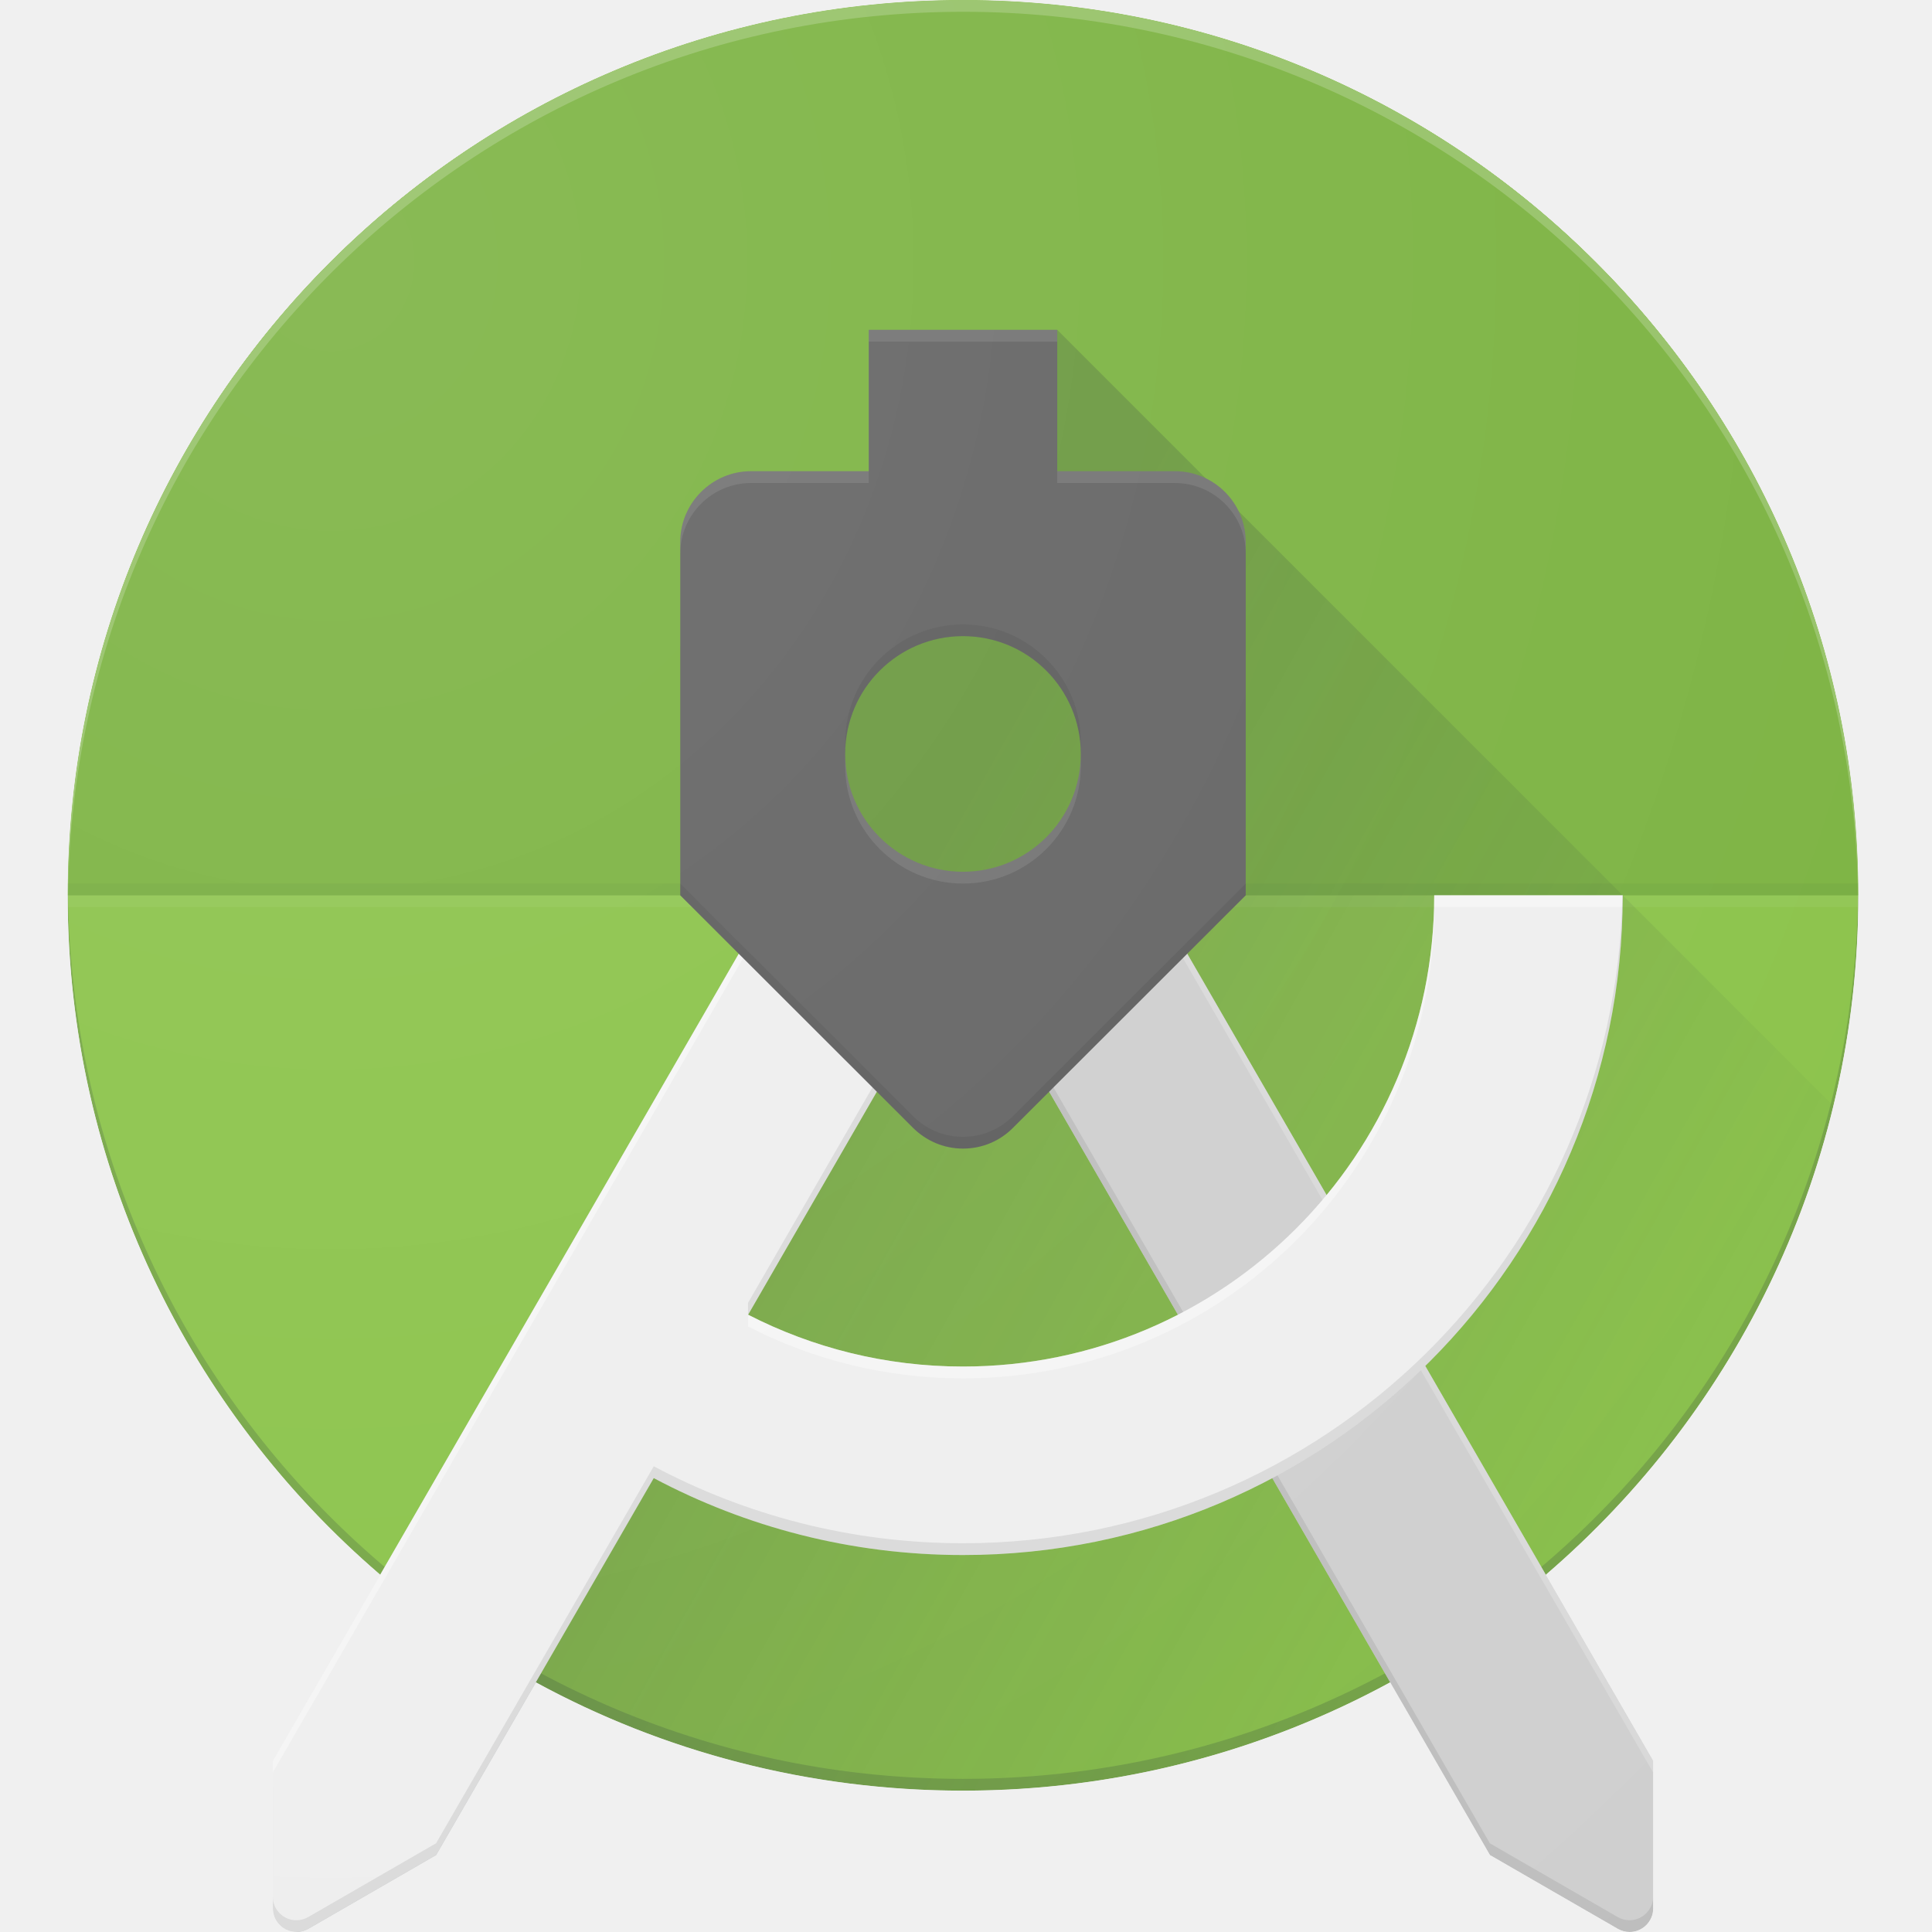
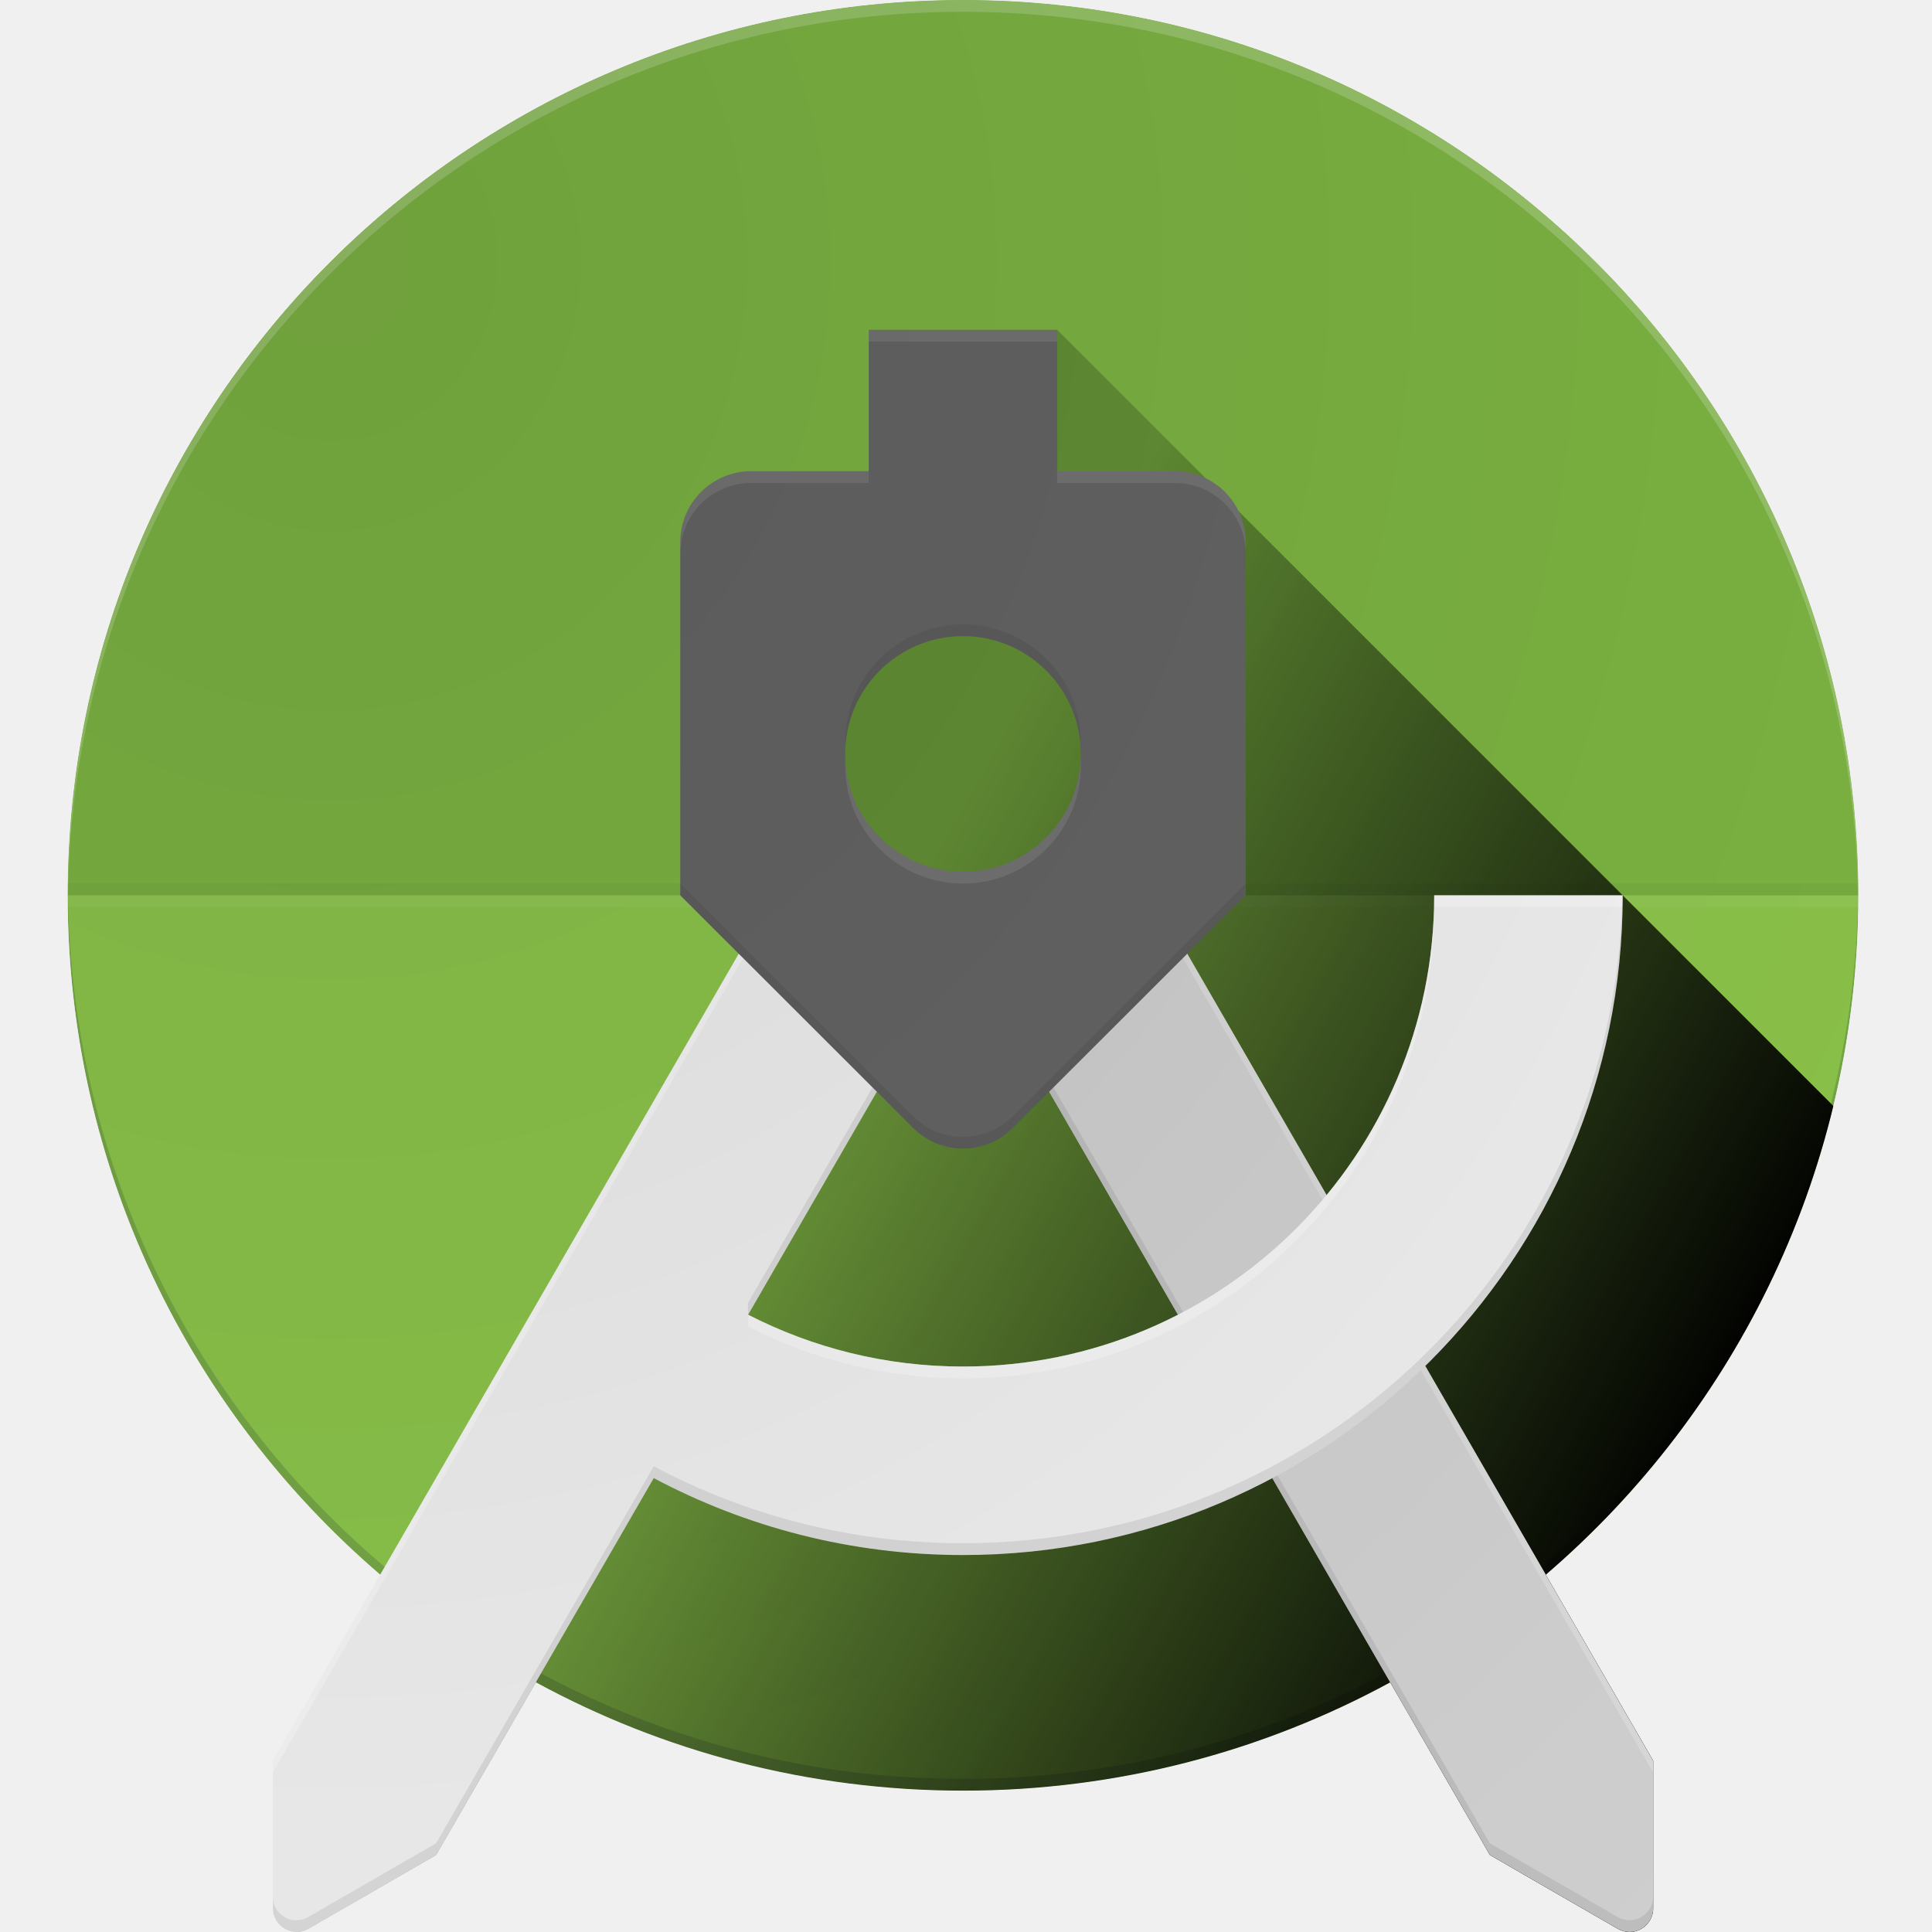
<svg xmlns="http://www.w3.org/2000/svg" xmlns:xlink="http://www.w3.org/1999/xlink" viewBox="0 0 215.789 215.789" version="1.1" id="svg211">
  <defs id="defs30">
    <path d="M 101.333,50.667 C 101.333,22.687 78.647,0 50.667,0 22.687,0 0,22.687 0,50.667 c 0,15.387 6.867,29.16 17.693,38.447 L 11.613,99.64 V 108 c 0,0.733 0.6,1.333 1.333,1.333 0.247,0 0.473,-0.067 0.673,-0.18 L 20.853,104.98 26.5,95.207 c 7.18,3.907 15.413,6.127 24.167,6.127 8.753,0 16.987,-2.22 24.173,-6.127 L 80.487,104.98 87.72,109.153 c 0.2,0.113 0.427,0.18 0.673,0.18 0.733,0 1.333,-0.6 1.333,-1.333 v -8.36 l -6.08,-10.527 c 10.82,-9.287 17.687,-23.06 17.687,-38.447 z" id="path-1" />
    <path d="M 101.333,50.667 C 101.333,22.687 78.647,0 50.667,0 22.687,0 0,22.687 0,50.667 c 0,15.387 6.867,29.16 17.693,38.447 L 11.613,99.64 V 108 c 0,0.733 0.6,1.333 1.333,1.333 0.247,0 0.473,-0.067 0.673,-0.18 L 20.853,104.98 26.5,95.207 c 7.18,3.907 15.413,6.127 24.167,6.127 8.753,0 16.987,-2.22 24.173,-6.127 L 80.487,104.98 87.72,109.153 c 0.2,0.113 0.427,0.18 0.673,0.18 0.733,0 1.333,-0.6 1.333,-1.333 v -8.36 l -6.08,-10.527 c 10.82,-9.287 17.687,-23.06 17.687,-38.447 z" id="path-3" />
    <path d="M 101.333,50.667 C 101.333,22.687 78.647,0 50.667,0 22.687,0 0,22.687 0,50.667 c 0,15.387 6.867,29.16 17.693,38.447 L 11.613,99.64 V 108 c 0,0.733 0.6,1.333 1.333,1.333 0.247,0 0.473,-0.067 0.673,-0.18 L 20.853,104.98 26.5,95.207 c 7.18,3.907 15.413,6.127 24.167,6.127 8.753,0 16.987,-2.22 24.173,-6.127 L 80.487,104.98 87.72,109.153 c 0.2,0.113 0.427,0.18 0.673,0.18 0.733,0 1.333,-0.6 1.333,-1.333 v -8.36 l -6.08,-10.527 c 10.82,-9.287 17.687,-23.06 17.687,-38.447 z" id="path-5" />
    <path d="M 101.333,50.667 C 101.333,22.687 78.647,0 50.667,0 22.687,0 0,22.687 0,50.667 c 0,15.387 6.867,29.16 17.693,38.447 L 11.613,99.64 V 108 c 0,0.733 0.6,1.333 1.333,1.333 0.247,0 0.473,-0.067 0.673,-0.18 L 20.853,104.98 26.5,95.207 c 7.18,3.907 15.413,6.127 24.167,6.127 8.753,0 16.987,-2.22 24.173,-6.127 L 80.487,104.98 87.72,109.153 c 0.2,0.113 0.427,0.18 0.673,0.18 0.733,0 1.333,-0.6 1.333,-1.333 v -8.36 l -6.08,-10.527 c 10.82,-9.287 17.687,-23.06 17.687,-38.447 z" id="path-7" />
    <path d="M 101.333,50.667 C 101.333,22.687 78.647,0 50.667,0 22.687,0 0,22.687 0,50.667 c 0,15.387 6.867,29.16 17.693,38.447 L 11.613,99.64 V 108 c 0,0.733 0.6,1.333 1.333,1.333 0.247,0 0.473,-0.067 0.673,-0.18 L 20.853,104.98 26.5,95.207 c 7.18,3.907 15.413,6.127 24.167,6.127 8.753,0 16.987,-2.22 24.173,-6.127 L 80.487,104.98 87.72,109.153 c 0.2,0.113 0.427,0.18 0.673,0.18 0.733,0 1.333,-0.6 1.333,-1.333 v -8.36 l -6.08,-10.527 c 10.82,-9.287 17.687,-23.06 17.687,-38.447 z" id="path-9" />
    <path d="M 101.333,50.667 C 101.333,22.687 78.647,0 50.667,0 22.687,0 0,22.687 0,50.667 c 0,15.387 6.867,29.16 17.693,38.447 L 11.613,99.64 V 108 c 0,0.733 0.6,1.333 1.333,1.333 0.247,0 0.473,-0.067 0.673,-0.18 L 20.853,104.98 26.5,95.207 c 7.18,3.907 15.413,6.127 24.167,6.127 8.753,0 16.987,-2.22 24.173,-6.127 L 80.487,104.98 87.72,109.153 c 0.2,0.113 0.427,0.18 0.673,0.18 0.733,0 1.333,-0.6 1.333,-1.333 v -8.36 l -6.08,-10.527 c 10.82,-9.287 17.687,-23.06 17.687,-38.447 z" id="path-11" />
    <path d="M 101.333,50.667 C 101.333,22.687 78.647,0 50.667,0 22.687,0 0,22.687 0,50.667 c 0,15.387 6.867,29.16 17.693,38.447 L 11.613,99.64 V 108 c 0,0.733 0.6,1.333 1.333,1.333 0.247,0 0.473,-0.067 0.673,-0.18 L 20.853,104.98 26.5,95.207 c 7.18,3.907 15.413,6.127 24.167,6.127 8.753,0 16.987,-2.22 24.173,-6.127 L 80.487,104.98 87.72,109.153 c 0.2,0.113 0.427,0.18 0.673,0.18 0.733,0 1.333,-0.6 1.333,-1.333 v -8.36 l -6.08,-10.527 c 10.82,-9.287 17.687,-23.06 17.687,-38.447 z" id="path-13" />
    <linearGradient x1="39.405" y1="65.114" x2="87.25" y2="92.593" id="linearGradient-15" gradientTransform="scale(0.9873464,1.012816)" gradientUnits="userSpaceOnUse">
-       <stop stop-color="#263238" stop-opacity="0.2" offset="0%" id="stop13" />
-       <stop stop-color="#263238" stop-opacity="0.02" offset="100%" id="stop15" />
+       <stop stopColor="#263238" stop-opacity="0.2" offset="0%" id="stop13" />
+       <stop stopColor="#263238" stopOpacity="0.02" offset="100%" id="stop15" />
    </linearGradient>
    <path d="M 101.333,50.667 C 101.333,22.687 78.647,0 50.667,0 22.687,0 0,22.687 0,50.667 c 0,15.387 6.867,29.16 17.693,38.447 L 11.613,99.64 V 108 c 0,0.733 0.6,1.333 1.333,1.333 0.247,0 0.473,-0.067 0.673,-0.18 L 20.853,104.98 26.5,95.207 c 7.18,3.907 15.413,6.127 24.167,6.127 8.753,0 16.987,-2.22 24.173,-6.127 L 80.487,104.98 87.72,109.153 c 0.2,0.113 0.427,0.18 0.673,0.18 0.733,0 1.333,-0.6 1.333,-1.333 v -8.36 l -6.08,-10.527 c 10.82,-9.287 17.687,-23.06 17.687,-38.447 z" id="path-16" />
    <path d="M 101.333,50.667 C 101.333,22.687 78.647,0 50.667,0 22.687,0 0,22.687 0,50.667 c 0,15.387 6.867,29.16 17.693,38.447 L 11.613,99.64 V 108 c 0,0.733 0.6,1.333 1.333,1.333 0.247,0 0.473,-0.067 0.673,-0.18 L 20.853,104.98 26.5,95.207 c 7.18,3.907 15.413,6.127 24.167,6.127 8.753,0 16.987,-2.22 24.173,-6.127 L 80.487,104.98 87.72,109.153 c 0.2,0.113 0.427,0.18 0.673,0.18 0.733,0 1.333,-0.6 1.333,-1.333 v -8.36 l -6.08,-10.527 c 10.82,-9.287 17.687,-23.06 17.687,-38.447 z" id="path-18" />
    <path d="M 101.333,50.667 C 101.333,22.687 78.647,0 50.667,0 22.687,0 0,22.687 0,50.667 c 0,15.387 6.867,29.16 17.693,38.447 L 11.613,99.64 V 108 c 0,0.733 0.6,1.333 1.333,1.333 0.247,0 0.473,-0.067 0.673,-0.18 L 20.853,104.98 26.5,95.207 c 7.18,3.907 15.413,6.127 24.167,6.127 8.753,0 16.987,-2.22 24.173,-6.127 L 80.487,104.98 87.72,109.153 c 0.2,0.113 0.427,0.18 0.673,0.18 0.733,0 1.333,-0.6 1.333,-1.333 v -8.36 l -6.08,-10.527 c 10.82,-9.287 17.687,-23.06 17.687,-38.447 z" id="path-20" />
    <path d="M 101.333,50.667 C 101.333,22.687 78.647,0 50.667,0 22.687,0 0,22.687 0,50.667 c 0,15.387 6.867,29.16 17.693,38.447 L 11.613,99.64 V 108 c 0,0.733 0.6,1.333 1.333,1.333 0.247,0 0.473,-0.067 0.673,-0.18 L 20.853,104.98 26.5,95.207 c 7.18,3.907 15.413,6.127 24.167,6.127 8.753,0 16.987,-2.22 24.173,-6.127 L 80.487,104.98 87.72,109.153 c 0.2,0.113 0.427,0.18 0.673,0.18 0.733,0 1.333,-0.6 1.333,-1.333 v -8.36 l -6.08,-10.527 c 10.82,-9.287 17.687,-23.06 17.687,-38.447 z" id="path-22" />
    <path d="M 101.333,50.667 C 101.333,22.687 78.647,0 50.667,0 22.687,0 0,22.687 0,50.667 c 0,15.387 6.867,29.16 17.693,38.447 L 11.613,99.64 V 108 c 0,0.733 0.6,1.333 1.333,1.333 0.247,0 0.473,-0.067 0.673,-0.18 L 20.853,104.98 26.5,95.207 c 7.18,3.907 15.413,6.127 24.167,6.127 8.753,0 16.987,-2.22 24.173,-6.127 L 80.487,104.98 87.72,109.153 c 0.2,0.113 0.427,0.18 0.673,0.18 0.733,0 1.333,-0.6 1.333,-1.333 v -8.36 l -6.08,-10.527 c 10.82,-9.287 17.687,-23.06 17.687,-38.447 z" id="path-24" />
    <path d="M 101.333,50.667 C 101.333,22.687 78.647,0 50.667,0 22.687,0 0,22.687 0,50.667 c 0,15.387 6.867,29.16 17.693,38.447 L 11.613,99.64 V 108 c 0,0.733 0.6,1.333 1.333,1.333 0.247,0 0.473,-0.067 0.673,-0.18 L 20.853,104.98 26.5,95.207 c 7.18,3.907 15.413,6.127 24.167,6.127 8.753,0 16.987,-2.22 24.173,-6.127 L 80.487,104.98 87.72,109.153 c 0.2,0.113 0.427,0.18 0.673,0.18 0.733,0 1.333,-0.6 1.333,-1.333 v -8.36 l -6.08,-10.527 c 10.82,-9.287 17.687,-23.06 17.687,-38.447 z" id="path-26" />
    <path d="M 101.333,50.667 C 101.333,22.687 78.647,0 50.667,0 22.687,0 0,22.687 0,50.667 c 0,15.387 6.867,29.16 17.693,38.447 L 11.613,99.64 V 108 c 0,0.733 0.6,1.333 1.333,1.333 0.247,0 0.473,-0.067 0.673,-0.18 L 20.853,104.98 26.5,95.207 c 7.18,3.907 15.413,6.127 24.167,6.127 8.753,0 16.987,-2.22 24.173,-6.127 L 80.487,104.98 87.72,109.153 c 0.2,0.113 0.427,0.18 0.673,0.18 0.733,0 1.333,-0.6 1.333,-1.333 v -8.36 l -6.08,-10.527 c 10.82,-9.287 17.687,-23.06 17.687,-38.447 z" id="path-28" />
    <radialGradient cx="15.829" cy="14.563" fx="15.829" fy="14.563" r="124.733" gradientTransform="matrix(0.9627197,0,0,1.038724,152.8898,3.820589)" id="radialGradient-30" gradientUnits="userSpaceOnUse">
-       <stop stop-color="#FFFFFF" stop-opacity="0.1" offset="0%" id="stop25" />
-       <stop stop-color="#FFFFFF" stop-opacity="0" offset="100%" id="stop27" />
+       <stop stopColor="#FFFFFF" stop-opacity="0.1" offset="0%" id="stop25" />
+       <stop stopColor="#FFFFFF" stop-opacity="0" offset="100%" id="stop27" />
    </radialGradient>
    <radialGradient xlink:href="#radialGradient-30" id="radialGradient692" gradientUnits="userSpaceOnUse" gradientTransform="matrix(0.9627197,0,0,1.038724,84.77171,88.52698)" cx="15.829" cy="14.563" fx="15.829" fy="14.563" r="124.733" />
  </defs>
  <g id="g690" transform="matrix(1.973684,0,0,1.973684,-160.4114,-175.3822)">
    <g id="Clipped" transform="translate(85.10505,88.86031)" style="fill:none;fill-rule:evenodd;stroke:none;stroke-width:1">
      <mask id="mask-2" fill="#ffffff">
        <use xlink:href="#path-1" id="use32" x="0" y="0" width="100%" height="100%" />
      </mask>
      <circle id="Oval" fill="#8bc34a" fill-rule="nonzero" mask="url(#mask-2)" cx="50.667" cy="50.667" r="50.667" />
    </g>
    <g id="g44" transform="translate(85.10505,88.86031)" style="fill:none;fill-rule:evenodd;stroke:none;stroke-width:1">
      <mask id="mask-4" fill="#ffffff">
        <use xlink:href="#path-3" id="use38" x="0" y="0" width="100%" height="100%" />
      </mask>
      <g id="g41" />
      <path d="m 50.667,100.667 c 27.76,0 50.293,-22.327 50.647,-50 h 0.02 c 0,27.98 -22.687,50.667 -50.667,50.667 C 22.687,101.333 0,78.647 0,50.667 H 0.02 C 0.373,78.34 22.907,100.667 50.667,100.667 Z" id="Shape" fill-opacity="0.2" fill="#263238" fill-rule="nonzero" mask="url(#mask-4)" />
    </g>
    <g id="g53" transform="translate(85.10505,88.86031)" style="fill:none;fill-rule:evenodd;stroke:none;stroke-width:1">
      <mask id="mask-6" fill="#ffffff">
        <use xlink:href="#path-5" id="use46" x="0" y="0" width="100%" height="100%" />
      </mask>
      <g id="g49" />
      <path d="M 50.667,0 C 22.687,0 0,22.687 0,50.667 H 101.333 C 101.333,22.687 78.647,0 50.667,0 Z" id="path51" fill="#7cb342" fill-rule="nonzero" mask="url(#mask-6)" />
    </g>
    <g id="g62" transform="translate(85.10505,88.86031)" style="fill:none;fill-rule:evenodd;stroke:none;stroke-width:1">
      <mask id="mask-8" fill="#ffffff">
        <use xlink:href="#path-7" id="use55" x="0" y="0" width="100%" height="100%" />
      </mask>
      <g id="g58" />
      <circle id="circle60" fill="#7cb342" fill-rule="nonzero" mask="url(#mask-8)" cx="50.667" cy="42.667" r="6.667" />
    </g>
    <g id="g71" transform="translate(85.10505,88.86031)" style="fill:none;fill-rule:evenodd;stroke:none;stroke-width:1">
      <mask id="mask-10" fill="#ffffff">
        <use xlink:href="#path-9" id="use64" x="0" y="0" width="100%" height="100%" />
      </mask>
      <g id="g67" />
      <polygon id="polygon69" fill-opacity="0.05" fill="#263238" fill-rule="nonzero" mask="url(#mask-10)" points="0,50 101.333,50 101.333,50.667 0,50.667 " />
    </g>
    <g id="g80" transform="translate(85.10505,88.86031)" style="fill:none;fill-rule:evenodd;stroke:none;stroke-width:1">
      <mask id="mask-12" fill="#ffffff">
        <use xlink:href="#path-11" id="use73" x="0" y="0" width="100%" height="100%" />
      </mask>
      <g id="g76" />
      <polygon id="polygon78" fill-opacity="0.05" fill="#ffffff" fill-rule="nonzero" mask="url(#mask-12)" points="0,50.667 101.333,50.667 101.333,51.333 0,51.333 " />
    </g>
    <g id="g89" transform="translate(85.10505,88.86031)" style="fill:none;fill-rule:evenodd;stroke:none;stroke-width:1">
      <mask id="mask-14" fill="#ffffff">
        <use xlink:href="#path-13" id="use82" x="0" y="0" width="100%" height="100%" />
      </mask>
      <g id="g85" />
      <polygon id="polygon87" fill="url(#linearGradient-15)" fill-rule="nonzero" mask="url(#mask-14)" points="56,18.667 45.333,26.667 39.887,50.667 12.947,109.333 101.333,109.333 101.333,64 " style="fill:url(#linearGradient-15)" />
    </g>
    <g id="g105" transform="translate(85.10505,88.86031)" style="fill:none;fill-rule:evenodd;stroke:none;stroke-width:1">
      <mask id="mask-19" fill="#ffffff">
        <use xlink:href="#path-18" id="use98" x="0" y="0" width="100%" height="100%" />
      </mask>
      <g id="g101" />
      <path d="m 50.667,0.667 c 27.76,0 50.293,22.327 50.647,50 h 0.02 C 101.333,22.687 78.647,0 50.667,0 22.687,0 0,22.687 0,50.667 H 0.02 C 0.373,22.993 22.907,0.667 50.667,0.667 Z" id="path103" fill-opacity="0.2" fill="#ffffff" fill-rule="nonzero" mask="url(#mask-19)" />
    </g>
    <g id="g124" transform="translate(85.10505,88.86031)" style="fill:none;fill-rule:evenodd;stroke:none;stroke-width:1">
      <mask id="mask-21" fill="#ffffff">
        <use xlink:href="#path-20" id="use107" x="0" y="0" width="100%" height="100%" />
      </mask>
      <g id="g110" />
      <g id="Group" mask="url(#mask-21)">
        <g transform="translate(43.33333,45.33333)" id="g121">
          <path d="M 18.113,5.333 H 5.793 L 37.153,59.647 44.387,63.82 c 0.2,0.113 0.427,0.18 0.673,0.18 0.733,0 1.333,-0.6 1.333,-1.333 v -8.36 z" id="path113" fill="#e1e1e1" fill-rule="nonzero" />
          <path d="M 18.113,5.333 H 5.793 L 37.153,59.647 44.387,63.82 c 0.2,0.113 0.427,0.18 0.673,0.18 0.733,0 1.333,-0.6 1.333,-1.333 v -8.36 z" id="path115" fill="#bdbdbd" fill-rule="nonzero" opacity="0.5" />
          <polygon id="polygon117" fill-opacity="0.2" fill="#ffffff" fill-rule="nonzero" points="17.727,5.333 46.387,54.973 46.387,54.307 18.113,5.333 " />
          <path d="m 45.053,63.333 c -0.247,0 -0.473,-0.067 -0.673,-0.18 L 37.147,58.98 6.18,5.333 H 5.793 L 37.153,59.647 44.387,63.82 c 0.2,0.113 0.427,0.18 0.673,0.18 0.733,0 1.333,-0.6 1.333,-1.333 V 62 c -0.007,0.733 -0.607,1.333 -1.34,1.333 z" id="path119" fill-opacity="0.1" fill="#212121" fill-rule="nonzero" />
        </g>
      </g>
    </g>
    <g id="g143" transform="translate(85.10505,88.86031)" style="fill:none;fill-rule:evenodd;stroke:none;stroke-width:1">
      <mask id="mask-23" fill="#ffffff">
        <use xlink:href="#path-22" id="use126" x="0" y="0" width="100%" height="100%" />
      </mask>
      <g id="g129" />
      <g id="g141" mask="url(#mask-23)">
        <g transform="translate(6,45.33333)" id="g139">
          <path d="M 71.333,5.333 C 71.333,20.06 59.393,32 44.667,32 c -4.38,0 -8.513,-1.06 -12.16,-2.933 L 44.667,8 l 1.54,-2.667 h -12.32 L 5.607,54.307 v 8.36 C 5.607,63.4 6.207,64 6.94,64 7.187,64 7.413,63.933 7.613,63.82 l 7.233,-4.173 12.32,-21.333 c 5.22,2.773 11.173,4.353 17.5,4.353 C 65.287,42.667 82,25.953 82,5.333 Z" id="path133" fill="#eeeeee" fill-rule="nonzero" />
          <path d="M 33.887,5.333 5.607,54.307 v 0.667 L 34.273,5.333 Z M 44.667,32 c -4.38,0 -8.513,-1.06 -12.16,-2.933 v 0.667 c 3.647,1.873 7.78,2.933 12.16,2.933 14.727,0 26.667,-11.94 26.667,-26.667 H 81.98 C 81.987,5.78 82,5.56 82,5.333 H 71.333 C 71.333,20.06 59.393,32 44.667,32 Z" id="path135" fill-opacity="0.4" fill="#ffffff" fill-rule="nonzero" />
          <path d="M 46.207,5.333 H 45.82 L 32.5,28.4 v 0.667 z m 35.773,0 C 81.62,25.64 65.06,42 44.667,42 c -6.327,0 -12.28,-1.58 -17.5,-4.353 L 14.847,58.98 7.613,63.153 c -0.2,0.113 -0.427,0.18 -0.673,0.18 -0.733,0 -1.333,-0.6 -1.333,-1.333 v 0.667 C 5.607,63.4 6.207,64 6.94,64 7.187,64 7.413,63.933 7.613,63.82 l 7.233,-4.173 12.32,-21.333 c 5.22,2.773 11.173,4.353 17.5,4.353 C 65.287,42.667 82,25.953 82,5.333 Z" id="path137" fill-opacity="0.1" fill="#212121" fill-rule="nonzero" />
        </g>
      </g>
    </g>
    <g id="g158" transform="translate(85.10505,88.86031)" style="fill:none;fill-rule:evenodd;stroke:none;stroke-width:1">
      <mask id="mask-25" fill="#ffffff">
        <use xlink:href="#path-24" id="use145" x="0" y="0" width="100%" height="100%" />
      </mask>
      <g id="g148" />
      <g id="g156" mask="url(#mask-25)">
        <g transform="translate(29.33333,13.33333)" id="g154">
          <path d="M 33.333,13.333 H 26.667 V 5.333 H 16 V 13.333 H 9.333 c -2.2,0 -4,1.8 -4,4 v 20 l 13.173,13.16 c 0.727,0.72 1.72,1.173 2.827,1.173 C 22.44,51.667 23.44,51.22 24.16,50.493 l 13.173,-13.16 v -20 c 0,-2.2 -1.8,-4 -4,-4 z M 21.333,36 c -3.68,0 -6.667,-2.987 -6.667,-6.667 0,-3.68 2.987,-6.667 6.667,-6.667 3.68,0 6.667,2.987 6.667,6.667 C 28,33.013 25.013,36 21.333,36 Z" id="path152" fill="#646464" fill-rule="nonzero" />
        </g>
      </g>
    </g>
    <g id="g167" transform="translate(85.10505,88.86031)" style="fill:none;fill-rule:evenodd;stroke:none;stroke-width:1">
      <mask id="mask-27" fill="#ffffff">
        <use xlink:href="#path-26" id="use160" x="0" y="0" width="100%" height="100%" />
      </mask>
      <g id="g163" />
      <path d="M 62.667,26.667 H 56 v 0.667 h 6.667 c 2.2,0 4,1.8 4,4 v -0.667 c 0,-2.2 -1.8,-4 -4,-4 z M 56,18.667 H 45.333 v 0.667 H 56 Z m -10.667,8 h -6.667 c -2.2,0 -4,1.8 -4,4 v 0.667 c 0,-2.2 1.8,-4 4,-4 h 6.667 z m 5.333,22.667 C 46.987,49.333 44,46.347 44,42.667 v 0.667 C 44,47.013 46.987,50 50.667,50 c 3.68,0 6.667,-2.987 6.667,-6.667 v -0.667 c 0,3.68 -2.987,6.667 -6.667,6.667 z" id="path165" fill-opacity="0.1" fill="#ffffff" fill-rule="nonzero" mask="url(#mask-27)" />
    </g>
    <g id="g176" transform="translate(85.10505,88.86031)" style="fill:none;fill-rule:evenodd;stroke:none;stroke-width:1">
      <mask id="mask-29" fill="#ffffff">
        <use xlink:href="#path-28" id="use169" x="0" y="0" width="100%" height="100%" />
      </mask>
      <g id="g172" />
      <path d="m 50.667,36 c 3.68,0 6.667,2.987 6.667,6.667 V 42 c 0,-3.68 -2.987,-6.667 -6.667,-6.667 C 46.987,35.333 44,38.32 44,42 v 0.667 C 44,38.987 46.987,36 50.667,36 Z m 2.827,27.16 c -0.727,0.72 -1.72,1.173 -2.827,1.173 C 49.56,64.333 48.56,63.887 47.84,63.16 L 34.667,50 v 0.667 L 47.84,63.827 C 48.567,64.547 49.56,65 50.667,65 c 1.107,0 2.107,-0.447 2.827,-1.173 l 13.173,-13.16 V 50 Z" id="path174" fill-opacity="0.1" fill="#212121" fill-rule="nonzero" mask="url(#mask-29)" />
    </g>
    <path d="m 186.438,139.527 c 0,-27.98 -22.687,-50.667 -50.667,-50.667 -27.98,0 -50.667,22.687 -50.667,50.667 0,15.387 6.867,29.16 17.693,38.447 l -6.08,10.527 v 8.36 c 0,0.733 0.6,1.333 1.333,1.333 0.247,0 0.473,-0.067 0.673,-0.18 l 7.233,-4.173 5.647,-9.773 c 7.18,3.907 15.413,6.127 24.167,6.127 8.753,0 16.987,-2.22 24.173,-6.127 l 5.647,9.773 7.233,4.173 c 0.2,0.113 0.427,0.18 0.673,0.18 0.733,0 1.333,-0.6 1.333,-1.333 v -8.36 l -6.08,-10.527 c 10.82,-9.287 17.687,-23.06 17.687,-38.447 z" id="path178" fill="url(#radialGradient-30)" fill-rule="nonzero" style="fill:url(#radialGradient692);stroke:none;stroke-width:1" />
  </g>
</svg>
